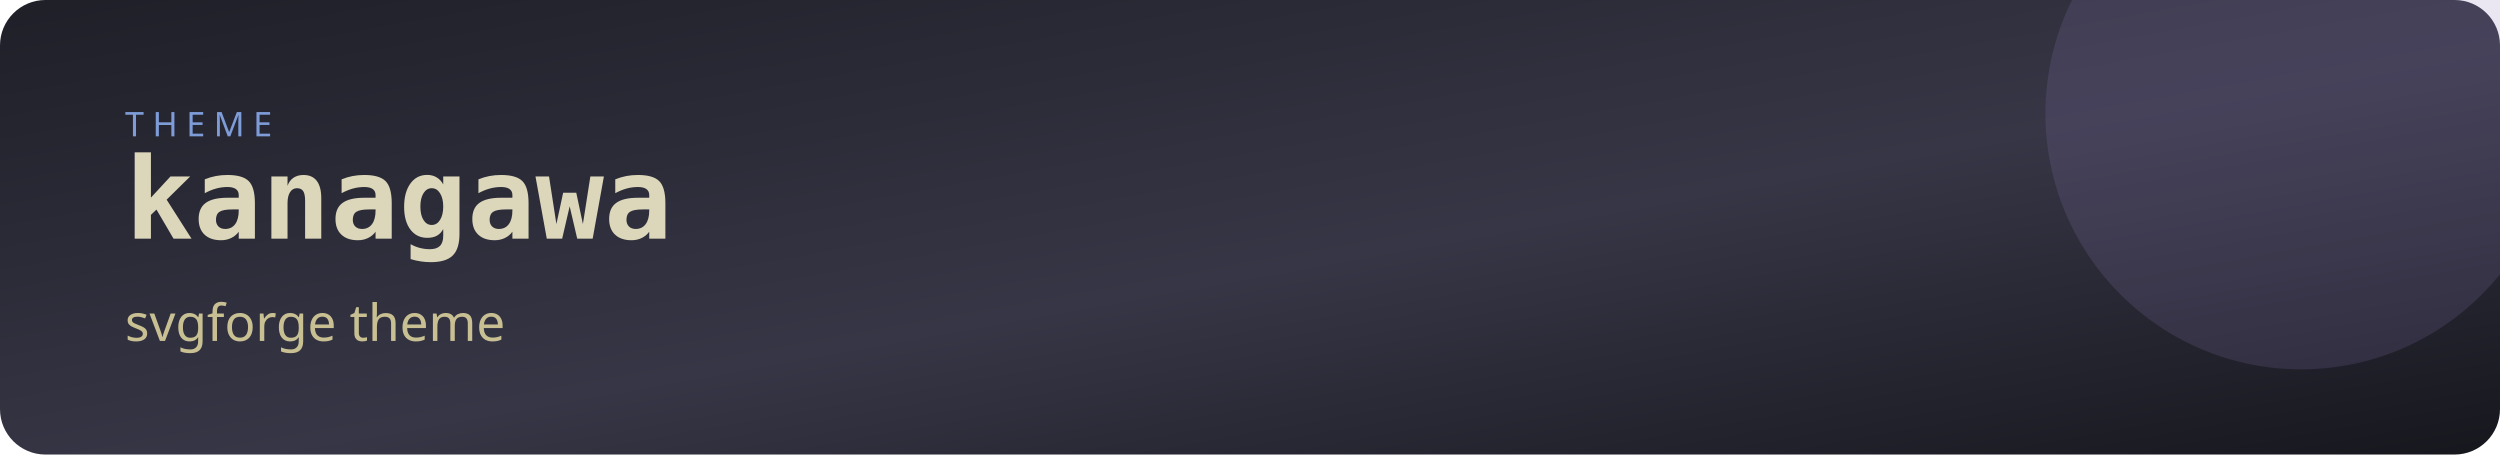
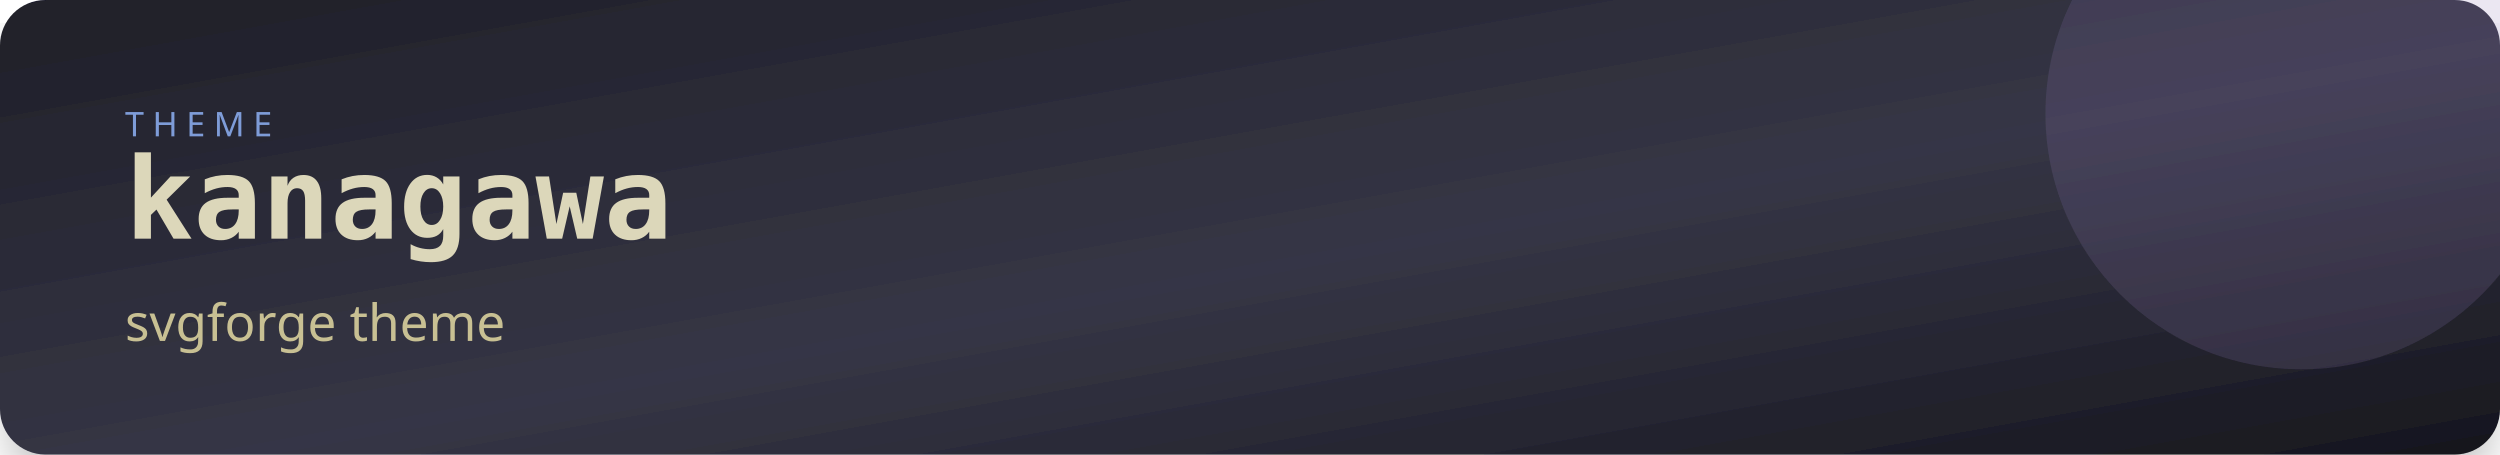
<svg xmlns="http://www.w3.org/2000/svg" width="880" height="160" viewBox="0 0 880 160" role="img" aria-label="kanagawa">
  <defs>
-     <linearGradient id="grad-kanagawakanagawa-107c671c" x1="0" y1="0" x2="1" y2="1">
-       <stop offset="0%" stop-color="#1f1f28" />
-       <stop offset="55%" stop-color="#363646" />
-       <stop offset="100%" stop-color="#16161d" />
-     </linearGradient>
+     <filter id="shadow-kanagawa-37967e2d" x="-8%" y="-8%" width="120%" height="130%">
+       <feDropShadow dx="0" dy="8" stdDeviation="10" flood-color="#000000" flood-opacity="0.28" />
+     </filter>
  </defs>
-   <rect width="880" height="160" rx="16" fill="url(#grad-kanagawakanagawa-107c671c)" />
-   <circle cx="810" cy="40" r="90" fill="#957fb8" fill-opacity="0.18" />
-   <text x="44" y="48" fill="#7e9cd8" font-family="ui-sans-serif, system-ui, sans-serif" font-size="12" letter-spacing="3">THEME</text>
-   <text x="44" y="84" fill="#dcd7ba" font-family="ui-monospace, SFMono-Regular, Menlo, monospace" font-size="40" font-weight="700">kanagawa</text>
-   <text x="44" y="120" fill="#c8c093" font-family="ui-sans-serif, system-ui, sans-serif" font-size="18">svgforge theme</text>
+   <g filter="url(#shadow-kanagawa-37967e2d)">
+     <defs>
+       <linearGradient id="grad-kanagawakanagawa-107c671c" x1="0" y1="0" x2="1" y2="1">
+         <stop offset="0%" stop-color="#1f1f28" />
+         <stop offset="55%" stop-color="#363646" />
+         <stop offset="100%" stop-color="#16161d" />
+       </linearGradient>
+     </defs>
+     <rect width="880" height="160" rx="16" fill="url(#grad-kanagawakanagawa-107c671c)" />
+     <circle cx="810" cy="40" r="90" fill="#957fb8" fill-opacity="0.18" />
+     <text x="44" y="48" fill="#7e9cd8" font-family="ui-sans-serif, system-ui, sans-serif" font-size="12" letter-spacing="3">THEME</text>
+     <text x="44" y="84" fill="#dcd7ba" font-family="ui-monospace, SFMono-Regular, Menlo, monospace" font-size="40" font-weight="700">kanagawa</text>
+     <text x="44" y="120" fill="#c8c093" font-family="ui-sans-serif, system-ui, sans-serif" font-size="18">svgforge theme</text>
+   </g>
</svg>
